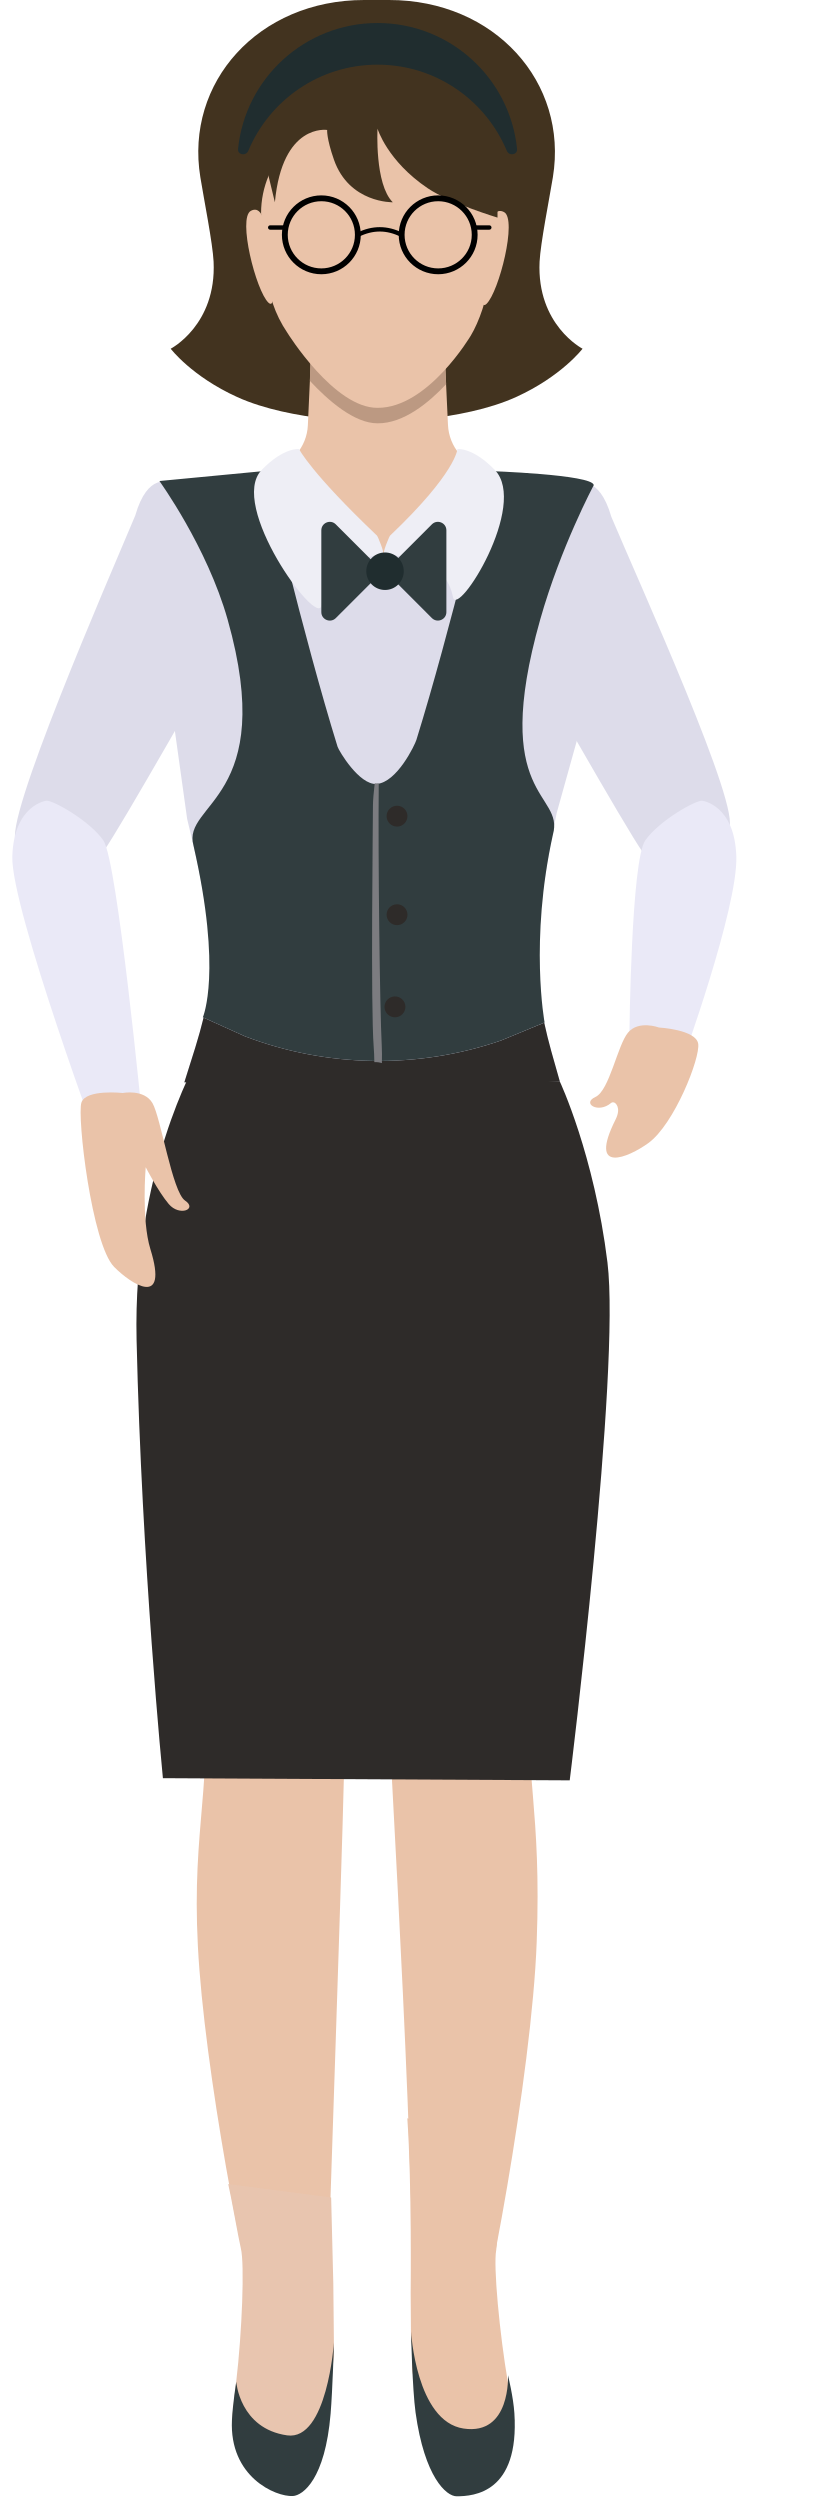
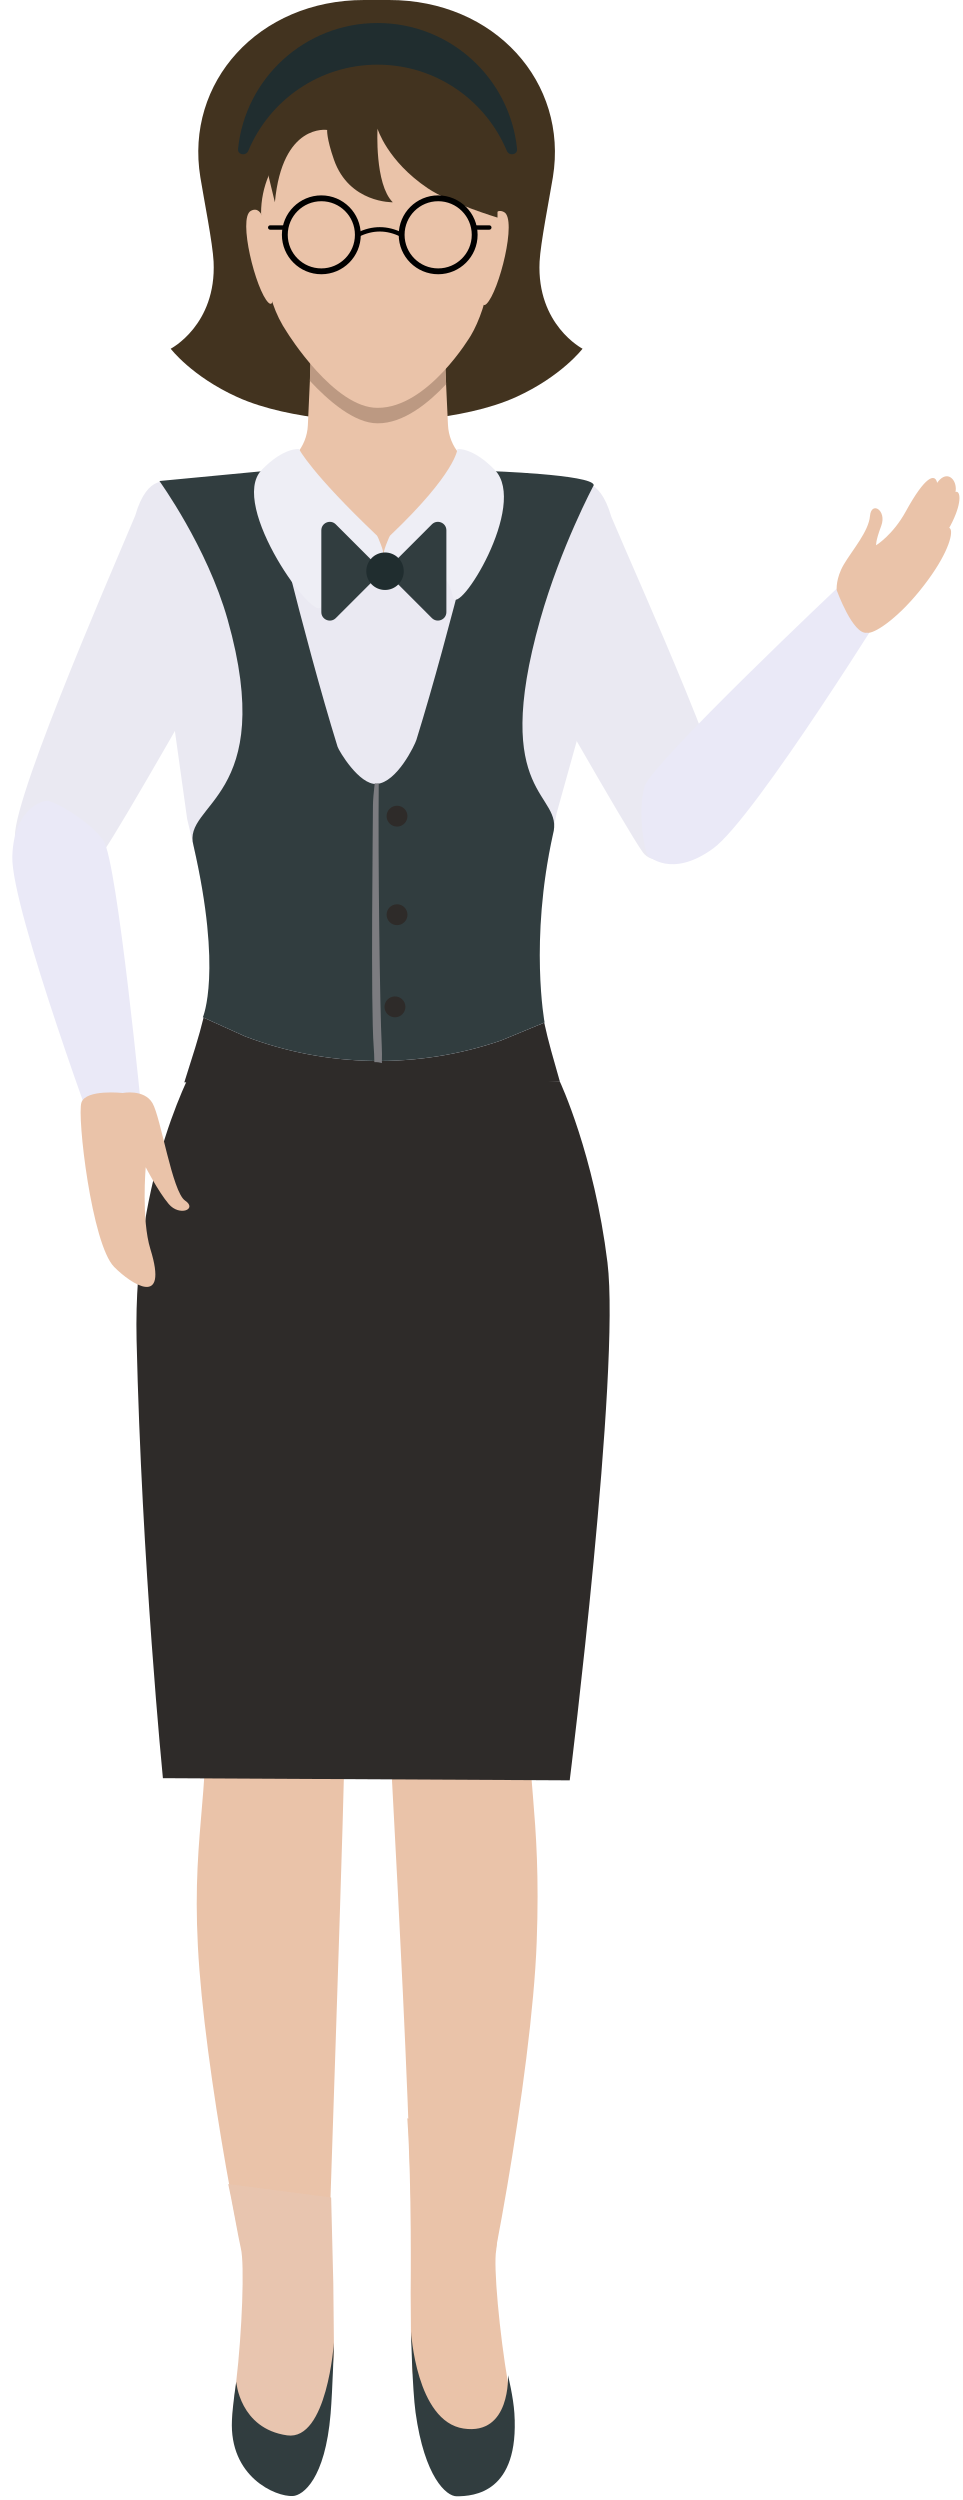
- <svg xmlns="http://www.w3.org/2000/svg" width="61" height="187" viewBox="0 0 61 187" fill="none">
+ <svg xmlns="http://www.w3.org/2000/svg" width="72" height="187" viewBox="0 0 72 187" fill="none">
  <path d="M25.81 124.515H14.9C15.081 125.427 15.207 126.146 15.242 126.591C15.853 134.322 14.152 137.48 14.918 147.362C15.686 157.239 18.773 172.981 20.078 175.982C21.381 178.982 24.388 178.538 24.374 175.958C24.361 173.378 25.872 132.553 25.845 126.825C25.84 126.13 25.828 125.345 25.81 124.515Z" fill="#EAC3A9" />
  <path d="M39.524 124.969C39.552 124.253 39.711 122.827 39.927 121.029H28.842C28.864 122.72 28.894 124.324 28.942 125.631C29.146 131.355 31.293 165.314 30.817 176.87C30.712 179.447 33.93 179.771 35.111 176.718C36.293 173.666 39.782 155.165 40.145 145.262C40.511 135.36 39.227 132.718 39.524 124.969Z" fill="#EAC3A9" />
  <path d="M18.017 168.183C17.847 167.486 17.288 164.27 17.071 163.369L24.77 164.374C24.873 168.21 24.931 170.787 24.931 170.787L24.987 176.265C24.987 176.265 24.264 182.07 23.326 182.704C21.155 184.174 17.35 181.016 17.35 181.016C17.35 181.016 17.474 179.832 17.669 178.154C18.109 174.399 18.301 169.339 18.017 168.183Z" fill="#E8C5AF" />
  <path d="M24.98 175.216C24.98 175.216 24.473 182.592 21.476 182.165C17.926 181.658 17.67 178.154 17.67 178.154C17.67 178.154 17.41 179.795 17.35 181.016C17.139 185.268 20.615 186.773 21.905 186.703C22.663 186.659 24.319 185.436 24.728 180.559C24.879 178.761 24.98 175.216 24.98 175.216Z" fill="#313D3F" />
  <path d="M37.116 168.312C37.248 167.607 37.415 161.475 37.586 160.567L30.467 158.446C30.809 163.327 30.718 171.541 30.718 171.541L30.743 175.018C30.743 175.018 31.627 182.52 32.598 183.099C34.845 184.449 38.476 181.091 38.476 181.091C38.476 181.091 38.285 179.918 37.998 178.249C37.361 174.524 36.895 169.486 37.116 168.312Z" fill="#EAC3A9" />
  <path d="M30.744 174.4C30.744 174.4 31.127 181.122 34.675 181.655C38.222 182.186 37.998 177.669 37.998 177.669C37.998 177.669 38.398 179.293 38.476 180.511C38.859 186.465 35.442 186.724 34.149 186.722C33.389 186.721 31.757 185.303 31.083 180.452C30.838 178.665 30.744 174.4 30.744 174.4Z" fill="#313D3F" />
  <path d="M15.977 19.575C15.907 18.177 15.259 14.939 14.985 13.253C13.826 6.159 19.333 0 27.236 0C27.501 0 27.744 0 27.981 0C28.104 0 28.233 0 28.359 0C28.594 0 28.84 0 29.103 0C37.005 0 42.513 6.159 41.356 13.253C41.078 14.94 40.432 18.177 40.361 19.575C40.136 24.311 43.575 26.084 43.575 26.084C43.575 26.084 42.008 28.147 38.608 29.695C34.515 31.558 28.393 31.558 28.393 31.558H28.181H28.16H27.951C27.951 31.558 21.829 31.558 17.733 29.695C14.332 28.147 12.768 26.084 12.768 26.084C12.768 26.084 16.201 24.311 15.977 19.575Z" fill="#42331F" />
-   <path d="M43.183 36.206C43.183 36.206 44.792 35.4 45.728 38.66C47.819 43.623 55.568 60.665 54.5 62C53.688 63.012 49.314 65.437 48.089 63.759C46.869 62.077 39.486 49.035 39.486 49.035L38.851 39.484L43.183 36.206Z" fill="#DDDCEA" />
-   <path d="M12.662 36.106C12.662 36.106 11.053 35.3 10.117 38.56C8.026 43.523 0.144 61.649 1.213 62.984C2.024 63.996 6.532 65.337 7.756 63.659C8.976 61.977 16.359 48.935 16.359 48.935L16.994 39.385L12.662 36.106Z" fill="#DDDCEA" />
-   <path d="M41.878 80.909L26.77 82.093L13.786 80.957C15.897 74.312 16.762 72.49 13.998 61.253L12.724 52.115C12.724 52.115 11.706 36.392 11.823 36.374L26.104 34.502L28.5 34.502L44.414 36.5V50.867L41.635 60.831C39.223 72.608 40.289 75.309 41.878 80.909Z" fill="#DDDCEA" />
+   <path d="M43.183 36.206C43.183 36.206 44.792 35.4 45.728 38.66C47.819 43.623 55.568 60.665 54.5 62C53.688 63.012 49.314 65.437 48.089 63.759C46.869 62.077 39.486 49.035 39.486 49.035L38.851 39.484L43.183 36.206Z" fill="#EAE9F2" />
+   <path d="M12.662 36.106C12.662 36.106 11.053 35.3 10.117 38.56C8.026 43.523 0.144 61.649 1.213 62.984C2.024 63.996 6.532 65.337 7.756 63.659C8.976 61.977 16.359 48.935 16.359 48.935L16.994 39.385L12.662 36.106Z" fill="#EAE9F2" />
+   <path d="M41.878 80.909L26.77 82.093L13.786 80.957C15.897 74.312 16.762 72.49 13.998 61.253L12.724 52.115C12.724 52.115 11.706 36.392 11.823 36.374L26.104 34.502L28.5 34.502L44.414 36.5V50.867L41.635 60.831C39.223 72.608 40.289 75.309 41.878 80.909Z" fill="#EAE9F2" />
  <path d="M10.216 100.221C9.929 87.612 14.717 79.358 14.717 79.358L41.879 80.908C41.879 80.908 44.444 86.358 45.438 94.431C46.429 102.504 42.615 133.17 42.615 133.17L12.185 133.007C12.185 133.007 10.6 116.999 10.216 100.221Z" fill="#2E2B29" />
  <path d="M15.227 76.12L18.312 77.512C24.451 79.861 31.256 79.974 37.471 77.832L40.708 76.496C41.01 77.916 41.421 79.294 41.88 80.911L13.788 80.958C14.387 79.062 14.883 77.559 15.227 76.12Z" fill="#2E2B29" />
  <path d="M14.472 63.242C13.585 60.072 20.825 59.77 17.024 46.333C15.489 40.906 11.924 35.98 11.924 35.98L19.794 35.23C19.794 35.23 22.68 47.566 25.25 55.854C25.344 56.157 26.872 58.73 28.168 58.64C29.698 58.533 31.034 55.706 31.145 55.348C33.717 47.06 36.5 35.23 36.5 35.23C36.5 35.23 44.342 35.487 44.413 36.288C44.413 36.288 41.946 40.906 40.41 46.333C36.61 59.77 42.248 59.257 41.358 62.427C39.602 70.39 40.735 76.483 40.735 76.483L37.469 77.832C31.254 79.974 24.45 79.862 18.31 77.512L15.172 76.095C15.175 76.095 16.647 72.735 14.472 63.242Z" fill="#313D3F" />
  <path d="M28.001 79.447C27.995 79.029 27.98 78.649 27.954 78.33C27.716 75.219 27.896 61.767 27.896 60.271C27.896 59.87 27.954 59.256 28.028 58.591C28.093 58.594 28.156 58.601 28.223 58.601C28.26 58.601 28.294 58.596 28.331 58.595C28.273 64.213 28.413 75.576 28.555 78.21C28.574 78.592 28.577 79.036 28.565 79.521C28.384 79.462 28.192 79.439 28.001 79.447Z" fill="#7C7C80" />
  <path d="M28.917 61.049C28.917 61.478 29.267 61.829 29.699 61.829C30.129 61.829 30.477 61.478 30.477 61.049C30.477 60.617 30.129 60.268 29.699 60.268C29.267 60.268 28.917 60.617 28.917 61.049Z" fill="#2E2B29" />
  <path d="M28.917 68.422C28.917 68.852 29.267 69.202 29.699 69.202C30.129 69.202 30.479 68.852 30.479 68.422C30.479 67.99 30.129 67.639 29.699 67.639C29.267 67.639 28.917 67.99 28.917 68.422Z" fill="#2E2B29" />
  <path d="M28.76 75.313C28.76 75.745 29.113 76.094 29.544 76.094C29.975 76.094 30.325 75.745 30.325 75.313C30.325 74.883 29.975 74.533 29.544 74.533C29.112 74.533 28.76 74.883 28.76 75.313Z" fill="#2E2B29" />
  <path d="M20.162 35.155C21.766 34.829 22.953 33.448 23.028 31.811L23.131 29.537L23.238 27.208H28.267H33.296L33.379 28.987L33.509 31.785C33.584 33.425 34.761 34.812 36.366 35.156L37.416 36.732C37.416 39.088 28.571 41.697 28.571 41.697C28.571 41.697 19.926 39.438 19.926 37.078L20.162 35.155Z" fill="#EAC3A9" />
  <path d="M23.179 28.489L23.24 26.052L28.27 27.209H33.298L33.372 28.736C32.093 30.102 30.2 31.678 28.252 31.664C26.493 31.678 24.511 29.92 23.179 28.489Z" fill="#BC9982" />
  <path d="M28.239 8.703L29.738 8.707C33.728 8.726 36.951 11.962 36.951 15.952L36.564 20.78C36.477 22.289 35.833 24.072 35.218 25.1C35.218 25.1 32.01 30.532 28.24 30.506C24.996 30.532 21.501 24.902 21.501 24.902C20.523 23.464 20.087 21.961 20.016 20.685L19.528 15.953C19.528 11.963 22.754 8.727 26.741 8.708L28.239 8.703Z" fill="#EAC3A9" />
  <path d="M19.889 17.393C19.889 17.393 19.764 15.238 18.766 15.77C17.767 16.302 19.14 21.731 20.076 22.636C21.012 23.54 19.889 17.393 19.889 17.393Z" fill="#EAC3A9" />
  <path d="M36.579 17.487C36.579 17.487 36.703 15.334 37.702 15.864C38.702 16.396 37.327 21.825 36.391 22.73C35.455 23.635 36.579 17.487 36.579 17.487Z" fill="#EAC3A9" />
  <path d="M31.146 25.34C31.146 25.34 28.492 25.036 26.089 25.389C26.089 25.389 29.012 28.481 31.146 25.34Z" fill="#EAC3A9" />
  <path d="M3.469 59.894C3.469 59.894 1.041 60.189 0.921 64.063C0.803 67.939 7.742 86.623 7.742 86.623L10.659 83.848C10.659 83.848 8.785 64.373 7.734 62.866C6.681 61.361 3.925 59.834 3.469 59.894Z" fill="#EAE9F7" />
  <path d="M9.18 81.756C9.18 81.756 10.777 81.443 11.405 82.513C12.032 83.586 12.886 89.159 13.841 89.802C14.797 90.443 13.43 91.015 12.623 90.063C11.819 89.112 10.899 87.307 10.899 87.307C10.899 87.307 10.569 91.233 11.249 93.432C12.626 97.873 9.841 96.086 8.539 94.768C6.859 93.064 5.749 83.476 6.092 82.465C6.44 81.454 9.18 81.756 9.18 81.756Z" fill="#EAC3A9" />
  <path d="M24.037 45.312C23.711 46.92 17.025 37.772 19.58 35.143C21.247 33.431 22.37 33.592 22.37 33.592C22.37 33.592 23.238 35.348 28.198 40.064C28.265 40.127 28.774 41.367 28.641 41.4C27.269 41.735 24.66 42.251 24.037 45.312Z" fill="#EEEEF5" />
  <path d="M33.885 44.662C34.212 46.271 39.559 37.772 37.004 35.142C35.338 33.43 34.214 33.591 34.214 33.591C34.214 33.591 34.138 35.347 29.179 40.062C29.111 40.126 28.602 41.366 28.734 41.399C30.106 41.735 33.262 41.599 33.885 44.662Z" fill="#EEEEF5" />
  <path d="M33.389 39.667C33.389 39.104 32.709 38.822 32.307 39.219L28.801 42.726L32.307 46.234C32.709 46.631 33.389 46.348 33.389 45.786V39.667Z" fill="#313D3F" />
  <path d="M28.622 42.727L25.115 39.22C24.719 38.822 24.035 39.105 24.035 39.668V45.788C24.035 46.35 24.719 46.632 25.115 46.236L28.622 42.727Z" fill="#313D3F" />
  <path d="M27.398 42.727C27.398 43.502 28.027 44.13 28.801 44.13C29.574 44.13 30.202 43.502 30.202 42.727C30.202 41.952 29.574 41.325 28.801 41.325C28.027 41.325 27.398 41.952 27.398 42.727Z" fill="#202D2F" />
  <path d="M37.214 7.617V16.277C37.214 16.277 33.641 15.196 31.998 14.084C28.961 12.036 28.238 9.624 28.238 9.624C28.238 9.624 28.015 13.774 29.38 15.13C29.38 15.13 26.121 15.207 24.98 11.947C24.413 10.324 24.471 9.721 24.471 9.721C24.471 9.721 21.121 9.183 20.561 15.13L18.747 7.616L37.214 7.617Z" fill="#42331F" />
  <path d="M28.241 4.837C23.882 4.837 20.156 7.499 18.573 11.281C18.399 11.699 17.758 11.589 17.806 11.138C18.342 5.848 22.81 1.721 28.241 1.721C33.67 1.721 38.141 5.848 38.676 11.138C38.723 11.588 38.083 11.699 37.909 11.281C36.327 7.499 32.599 4.837 28.241 4.837Z" fill="#202D2F" />
-   <path d="M52.529 59.895C52.529 59.895 54.957 60.189 55.077 64.064C55.195 67.939 51 79.5 51 79.5L47.082 77.225C47.082 77.225 47.214 64.373 48.264 62.866C49.318 61.361 52.073 59.834 52.529 59.895Z" fill="#EAE9F7" />
-   <path d="M49.294 76.859C49.294 76.859 47.77 76.288 46.975 77.24C46.181 78.197 45.586 81.576 44.538 82.053C43.491 82.529 44.746 83.317 45.698 82.51C45.84 82.389 46 82.5 46 82.5C46 82.5 46.5 82.831 46.045 83.739C43.959 87.894 46.999 86.587 48.5 85.5C50.436 84.094 52.398 79.117 52.224 78.063C52.046 77.009 49.294 76.859 49.294 76.859Z" fill="#EAC3A9" />
+   <path d="M48.49 64.011C48.49 64.011 50.212 65.748 53.346 63.465C56.479 61.181 66.977 44.238 66.977 44.238L62.996 43.637C62.996 43.637 48.766 57.065 48.22 58.819C47.678 60.574 48.163 63.688 48.49 64.011Z" fill="#EAE9F7" />
+   <path d="M62.586 44.147C62.586 44.147 62.491 43.289 63.119 42.219C63.752 41.149 64.98 39.745 65.075 38.597C65.17 37.45 66.355 38.166 65.916 39.335C65.477 40.499 65.535 40.785 65.535 40.785C65.535 40.785 66.782 40.025 67.748 38.264C70.72 32.841 70.419 37.931 69.452 37.678C70.467 33.808 72.377 36.377 71.03 37.574C71.537 35.64 73.031 37.344 69.404 41.8C71.03 37.574 72.584 39.533 68.77 44.218C67.037 46.349 65.337 47.453 64.853 47.327C63.801 47.515 62.586 44.147 62.586 44.147Z" fill="#EAC3A9" />
  <ellipse cx="24.036" cy="17.564" rx="2.731" ry="2.731" stroke="black" stroke-width="0.437" />
  <ellipse cx="32.775" cy="17.564" rx="2.731" ry="2.731" stroke="black" stroke-width="0.437" />
  <path d="M26.768 17.565C27.86 17.018 28.953 17.018 30.045 17.565" stroke="black" stroke-width="0.328" stroke-linecap="round" />
  <path d="M21.304 17.018H20.212M35.507 17.018H36.599" stroke="black" stroke-width="0.328" stroke-linecap="round" />
</svg>
